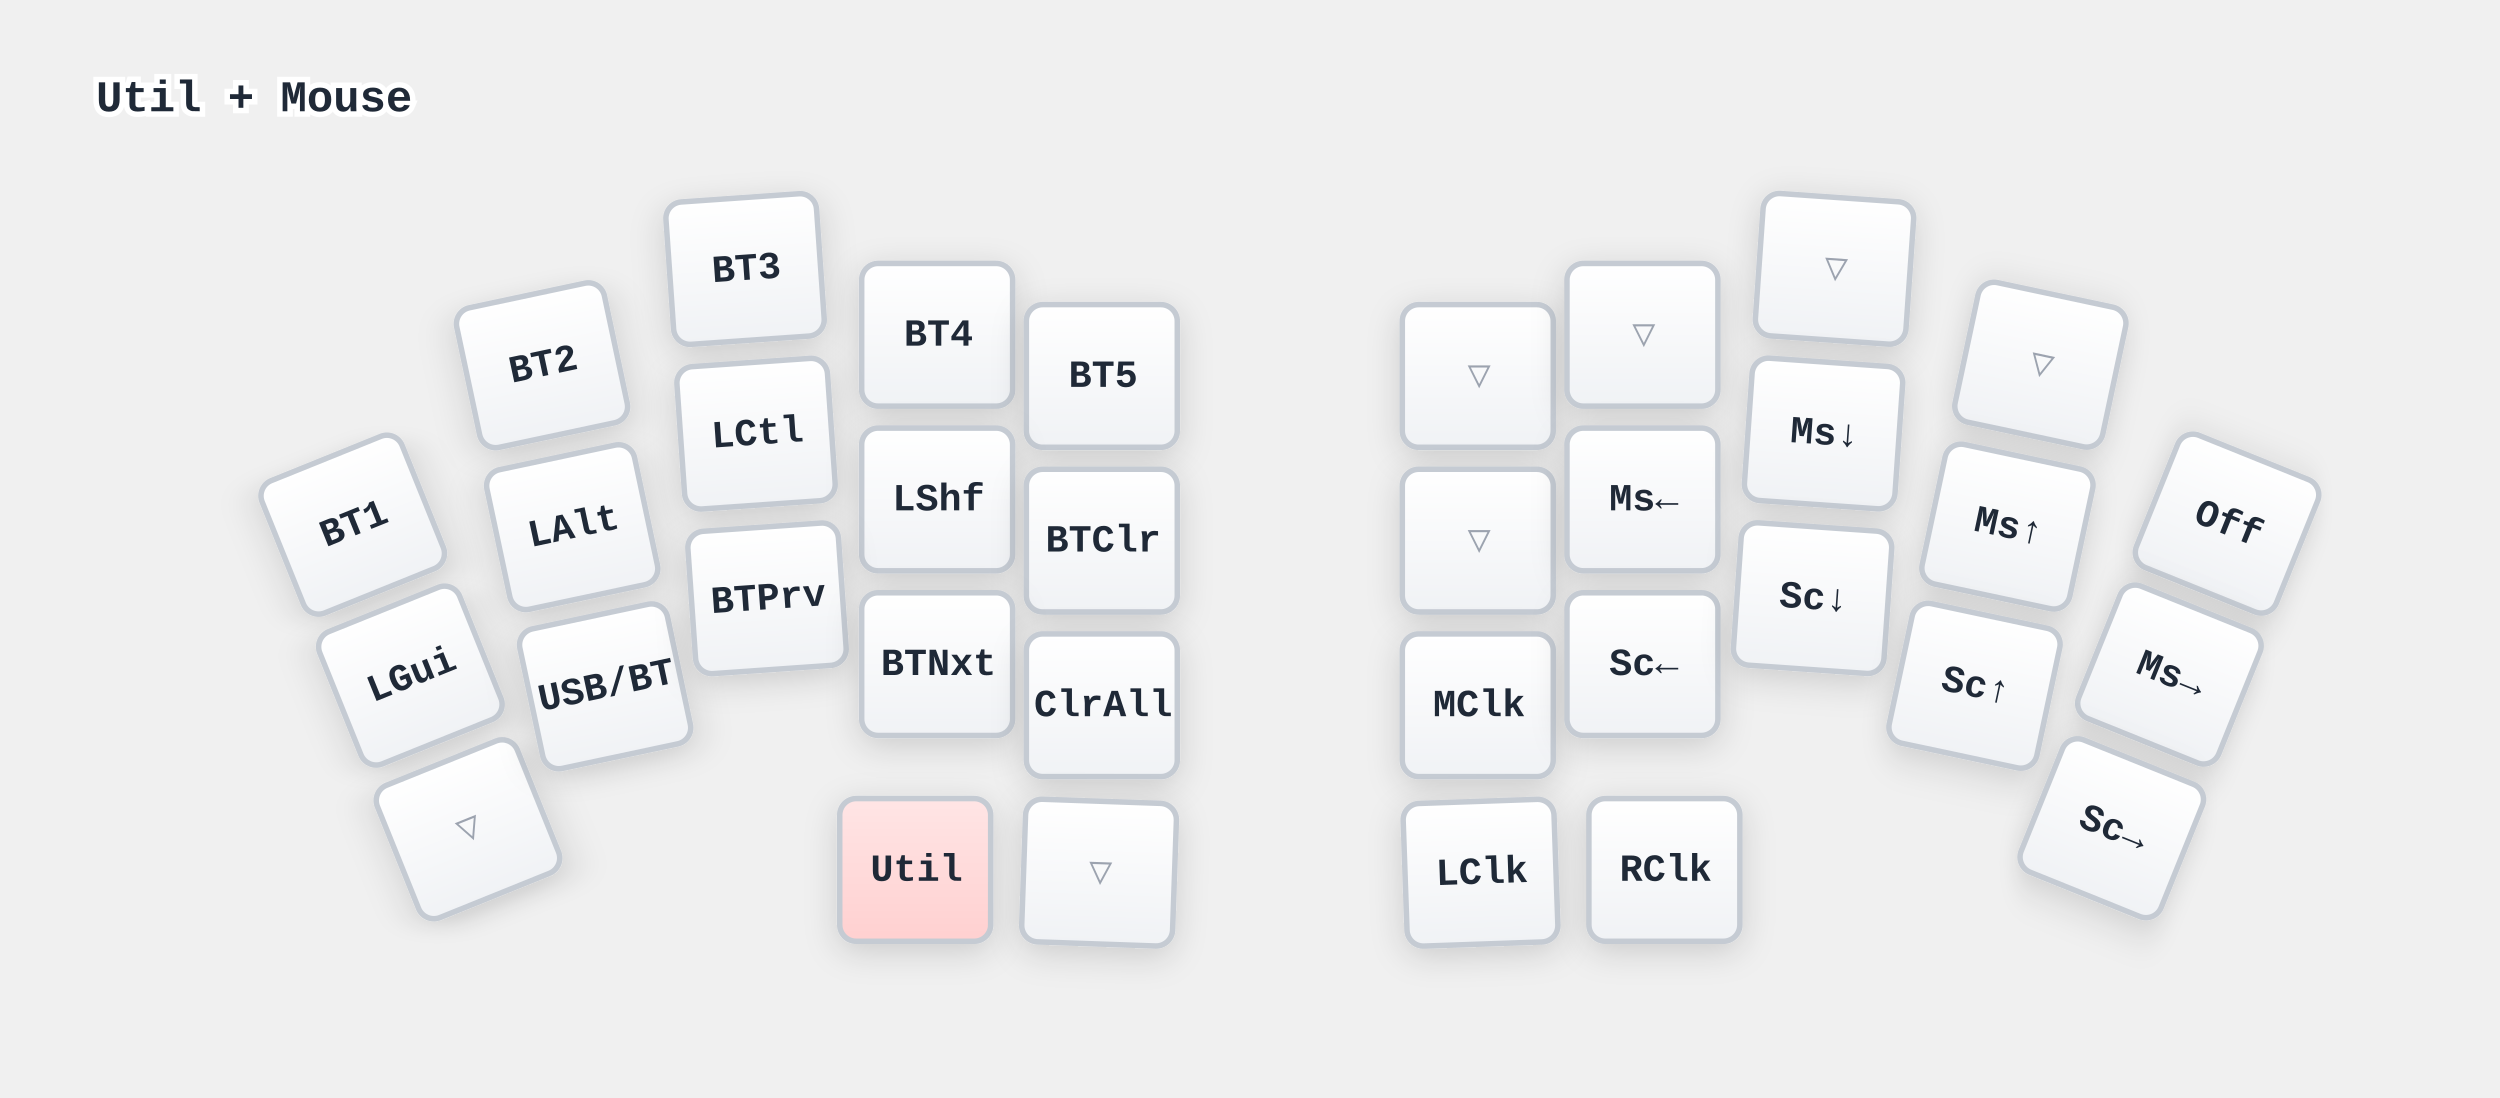
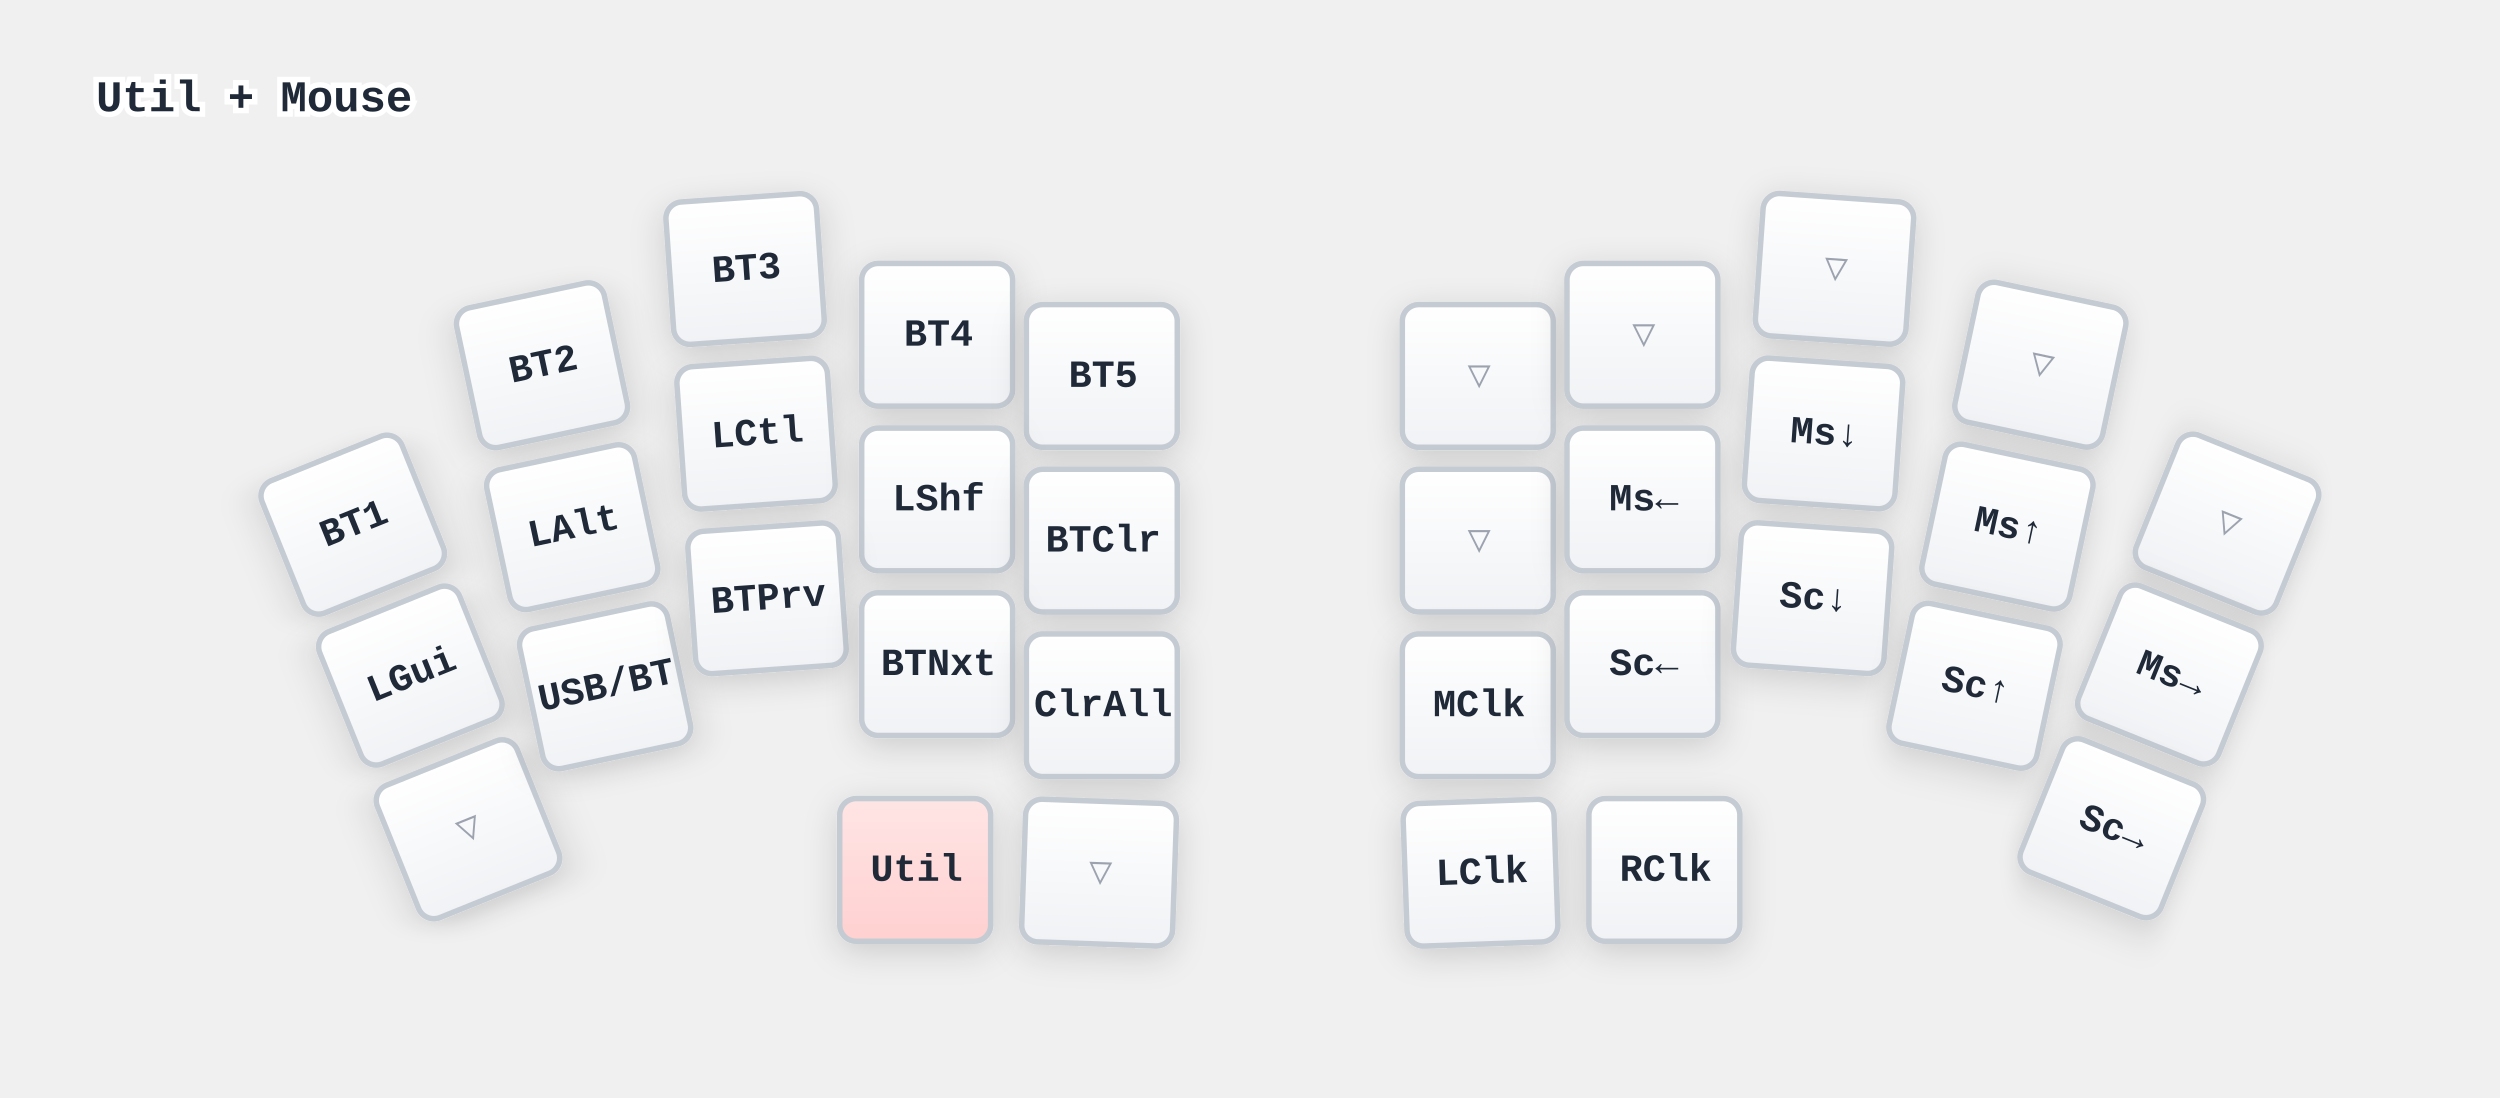
<svg xmlns="http://www.w3.org/2000/svg" width="911" height="400" viewBox="0 0 911 400" class="keymap">
  <defs>
    <linearGradient id="keyGradient" x1="0%" y1="0%" x2="0%" y2="100%">
      <stop offset="0%" style="stop-color:#ffffff;stop-opacity:1" />
      <stop offset="100%" style="stop-color:#f0f2f5;stop-opacity:1" />
    </linearGradient>
    <linearGradient id="keyGradientCombo" x1="0%" y1="0%" x2="0%" y2="100%">
      <stop offset="0%" style="stop-color:#e3f2ff;stop-opacity:1" />
      <stop offset="100%" style="stop-color:#cfe7ff;stop-opacity:1" />
    </linearGradient>
    <linearGradient id="keyGradientHeld" x1="0%" y1="0%" x2="0%" y2="100%">
      <stop offset="0%" style="stop-color:#ffe5e5;stop-opacity:1" />
      <stop offset="100%" style="stop-color:#ffd0d0;stop-opacity:1" />
    </linearGradient>
  </defs>
  <style>
    svg.keymap {
      font-family: 'Lilex Nerd Font', 'LilexNerdFont', SFMono-Regular, Consolas, Liberation Mono, Menlo, monospace;
      font-size: 14px;
      font-kerning: normal;
      text-rendering: optimizeLegibility;
      fill: #1f2937;
    }

    rect.key {
      fill: url(#keyGradient);
      filter: drop-shadow(0 3px 6px rgba(0, 0, 0, 0.15));
      stroke: #c5cbd3;
      stroke-width: 2;
    }

    rect.held {
      fill: url(#keyGradientHeld);
    }

    rect.combo {
      fill: url(#keyGradientCombo);
      stroke: #8bb5e8;
      stroke-width: 2;
    }

    text {
      text-anchor: middle;
      dominant-baseline: middle;
    }

    text.tap {
      font-size: 14px;
      font-weight: 700;
    }

    text.hold {
      font-size: 11px;
      font-weight: 700;
      opacity: 0.95;
      text-anchor: middle;
      dominant-baseline: auto;
      transform: translateY(18px);
    }

    text.hold.small {
      font-size: 9px;
    }

    text.trans {
      fill: #9ca3af;
    }

    text.label {
      font-weight: bold;
      text-anchor: start;
      stroke: white;
      stroke-width: 4;
      paint-order: stroke;
    }

    text.combo {
      font-size: 11px;
      font-weight: 700;
    }

    path.combo {
      stroke-width: 1;
      stroke: #9ca3af;
      fill: none;
    }
  </style>
  <g transform="translate(30, 56)">
    <text x="5" y="-20" class="label" font-size="16">Util + Mouse</text>
    <g transform="translate(99, 135) rotate(-22.0)" class="key keypos-0">
      <rect rx="6" ry="6" x="-28" y="-26" width="55" height="52" class="key" />
      <text x="0" y="0" class="key tap">BT1</text>
    </g>
    <g transform="translate(168, 77) rotate(-12.0)" class="key keypos-1">
      <rect rx="6" ry="6" x="-28" y="-26" width="55" height="52" class="key" />
      <text x="0" y="0" class="key tap">BT2</text>
    </g>
    <g transform="translate(242, 42) rotate(-4.0)" class="key keypos-2">
      <rect rx="6" ry="6" x="-28" y="-26" width="55" height="52" class="key" />
      <text x="0" y="0" class="key tap">BT3</text>
    </g>
    <g transform="translate(312, 66)" class="key keypos-3">
      <rect rx="6" ry="6" x="-28" y="-26" width="55" height="52" class="key" />
      <text x="0" y="0" class="key tap">BT4</text>
    </g>
    <g transform="translate(372, 81)" class="key keypos-4">
      <rect rx="6" ry="6" x="-28" y="-26" width="55" height="52" class="key" />
      <text x="0" y="0" class="key tap">BT5</text>
    </g>
    <g transform="translate(509, 81)" class="key keypos-5">
      <rect rx="6" ry="6" x="-28" y="-26" width="55" height="52" class="key" />
      <text x="0" y="0" class="key tap trans">▽</text>
    </g>
    <g transform="translate(569, 66)" class="key keypos-6">
      <rect rx="6" ry="6" x="-28" y="-26" width="55" height="52" class="key" />
      <text x="0" y="0" class="key tap trans">▽</text>
    </g>
    <g transform="translate(639, 42) rotate(4.0)" class="key keypos-7">
      <rect rx="6" ry="6" x="-28" y="-26" width="55" height="52" class="key" />
      <text x="0" y="0" class="key tap trans">▽</text>
    </g>
    <g transform="translate(714, 77) rotate(12.0)" class="key keypos-8">
      <rect rx="6" ry="6" x="-28" y="-26" width="55" height="52" class="key" />
      <text x="0" y="0" class="key tap trans">▽</text>
    </g>
    <g transform="translate(782, 135) rotate(22.0)" class="key keypos-9">
      <rect rx="6" ry="6" x="-28" y="-26" width="55" height="52" class="key" />
-       <text x="0" y="0" class="key tap">Off</text>
+       <text x="0" y="0" class="key tap trans">▽</text>
    </g>
    <g transform="translate(120, 190) rotate(-22.0)" class="key keypos-10">
      <rect rx="6" ry="6" x="-28" y="-26" width="55" height="52" class="key" />
      <text x="0" y="0" class="key tap">LGui</text>
    </g>
    <g transform="translate(179, 136) rotate(-12.0)" class="key keypos-11">
      <rect rx="6" ry="6" x="-28" y="-26" width="55" height="52" class="key" />
      <text x="0" y="0" class="key tap">LAlt</text>
    </g>
    <g transform="translate(246, 102) rotate(-4.0)" class="key keypos-12">
      <rect rx="6" ry="6" x="-28" y="-26" width="55" height="52" class="key" />
      <text x="0" y="0" class="key tap">LCtl</text>
    </g>
    <g transform="translate(312, 126)" class="key keypos-13">
      <rect rx="6" ry="6" x="-28" y="-26" width="55" height="52" class="key" />
      <text x="0" y="0" class="key tap">LShf</text>
    </g>
    <g transform="translate(372, 141)" class="key keypos-14">
      <rect rx="6" ry="6" x="-28" y="-26" width="55" height="52" class="key" />
      <text x="0" y="0" class="key tap">BTClr</text>
    </g>
    <g transform="translate(509, 141)" class="key keypos-15">
      <rect rx="6" ry="6" x="-28" y="-26" width="55" height="52" class="key" />
      <text x="0" y="0" class="key tap trans">▽</text>
    </g>
    <g transform="translate(569, 126)" class="key keypos-16">
      <rect rx="6" ry="6" x="-28" y="-26" width="55" height="52" class="key" />
      <text x="0" y="0" class="key tap">Ms←</text>
    </g>
    <g transform="translate(635, 102) rotate(4.0)" class="key keypos-17">
      <rect rx="6" ry="6" x="-28" y="-26" width="55" height="52" class="key" />
      <text x="0" y="0" class="key tap">Ms↓</text>
    </g>
    <g transform="translate(702, 136) rotate(12.0)" class="key keypos-18">
      <rect rx="6" ry="6" x="-28" y="-26" width="55" height="52" class="key" />
      <text x="0" y="0" class="key tap">Ms↑</text>
    </g>
    <g transform="translate(761, 190) rotate(22.0)" class="key keypos-19">
      <rect rx="6" ry="6" x="-28" y="-26" width="55" height="52" class="key" />
      <text x="0" y="0" class="key tap">Ms→</text>
    </g>
    <g transform="translate(141, 246) rotate(-22.0)" class="key keypos-20">
      <rect rx="6" ry="6" x="-28" y="-26" width="55" height="52" class="key" />
      <text x="0" y="0" class="key tap trans">▽</text>
    </g>
    <g transform="translate(191, 194) rotate(-12.0)" class="key keypos-21">
      <rect rx="6" ry="6" x="-28" y="-26" width="55" height="52" class="key" />
      <text x="0" y="0" class="key tap">USB/BT</text>
    </g>
    <g transform="translate(250, 162) rotate(-4.0)" class="key keypos-22">
      <rect rx="6" ry="6" x="-28" y="-26" width="55" height="52" class="key" />
      <text x="0" y="0" class="key tap">BTPrv</text>
    </g>
    <g transform="translate(312, 186)" class="key keypos-23">
      <rect rx="6" ry="6" x="-28" y="-26" width="55" height="52" class="key" />
      <text x="0" y="0" class="key tap">BTNxt</text>
    </g>
    <g transform="translate(372, 201)" class="key keypos-24">
      <rect rx="6" ry="6" x="-28" y="-26" width="55" height="52" class="key" />
      <text x="0" y="0" class="key tap">ClrAll</text>
    </g>
    <g transform="translate(509, 201)" class="key keypos-25">
      <rect rx="6" ry="6" x="-28" y="-26" width="55" height="52" class="key" />
      <text x="0" y="0" class="key tap">MClk</text>
    </g>
    <g transform="translate(569, 186)" class="key keypos-26">
      <rect rx="6" ry="6" x="-28" y="-26" width="55" height="52" class="key" />
      <text x="0" y="0" class="key tap">Sc←</text>
    </g>
    <g transform="translate(631, 162) rotate(4.0)" class="key keypos-27">
      <rect rx="6" ry="6" x="-28" y="-26" width="55" height="52" class="key" />
      <text x="0" y="0" class="key tap">Sc↓</text>
    </g>
    <g transform="translate(690, 194) rotate(12.0)" class="key keypos-28">
      <rect rx="6" ry="6" x="-28" y="-26" width="55" height="52" class="key" />
      <text x="0" y="0" class="key tap">Sc↑</text>
    </g>
    <g transform="translate(740, 246) rotate(22.0)" class="key keypos-29">
      <rect rx="6" ry="6" x="-28" y="-26" width="55" height="52" class="key" />
      <text x="0" y="0" class="key tap">Sc→</text>
    </g>
    <g transform="translate(304, 261)" class="key keypos-30">
      <rect rx="6" ry="6" x="-28" y="-26" width="55" height="52" class="key held" />
      <text x="0" y="0" class="key tap">Util</text>
    </g>
    <g transform="translate(371, 262) rotate(2.0)" class="key keypos-31">
      <rect rx="6" ry="6" x="-28" y="-26" width="55" height="52" class="key" />
      <text x="0" y="0" class="key tap trans">▽</text>
    </g>
    <g transform="translate(510, 262) rotate(-2.0)" class="key keypos-32">
      <rect rx="6" ry="6" x="-28" y="-26" width="55" height="52" class="key" />
      <text x="0" y="0" class="key tap">LClk</text>
    </g>
    <g transform="translate(577, 261)" class="key keypos-33">
      <rect rx="6" ry="6" x="-28" y="-26" width="55" height="52" class="key" />
      <text x="0" y="0" class="key tap">RClk</text>
    </g>
  </g>
</svg>
